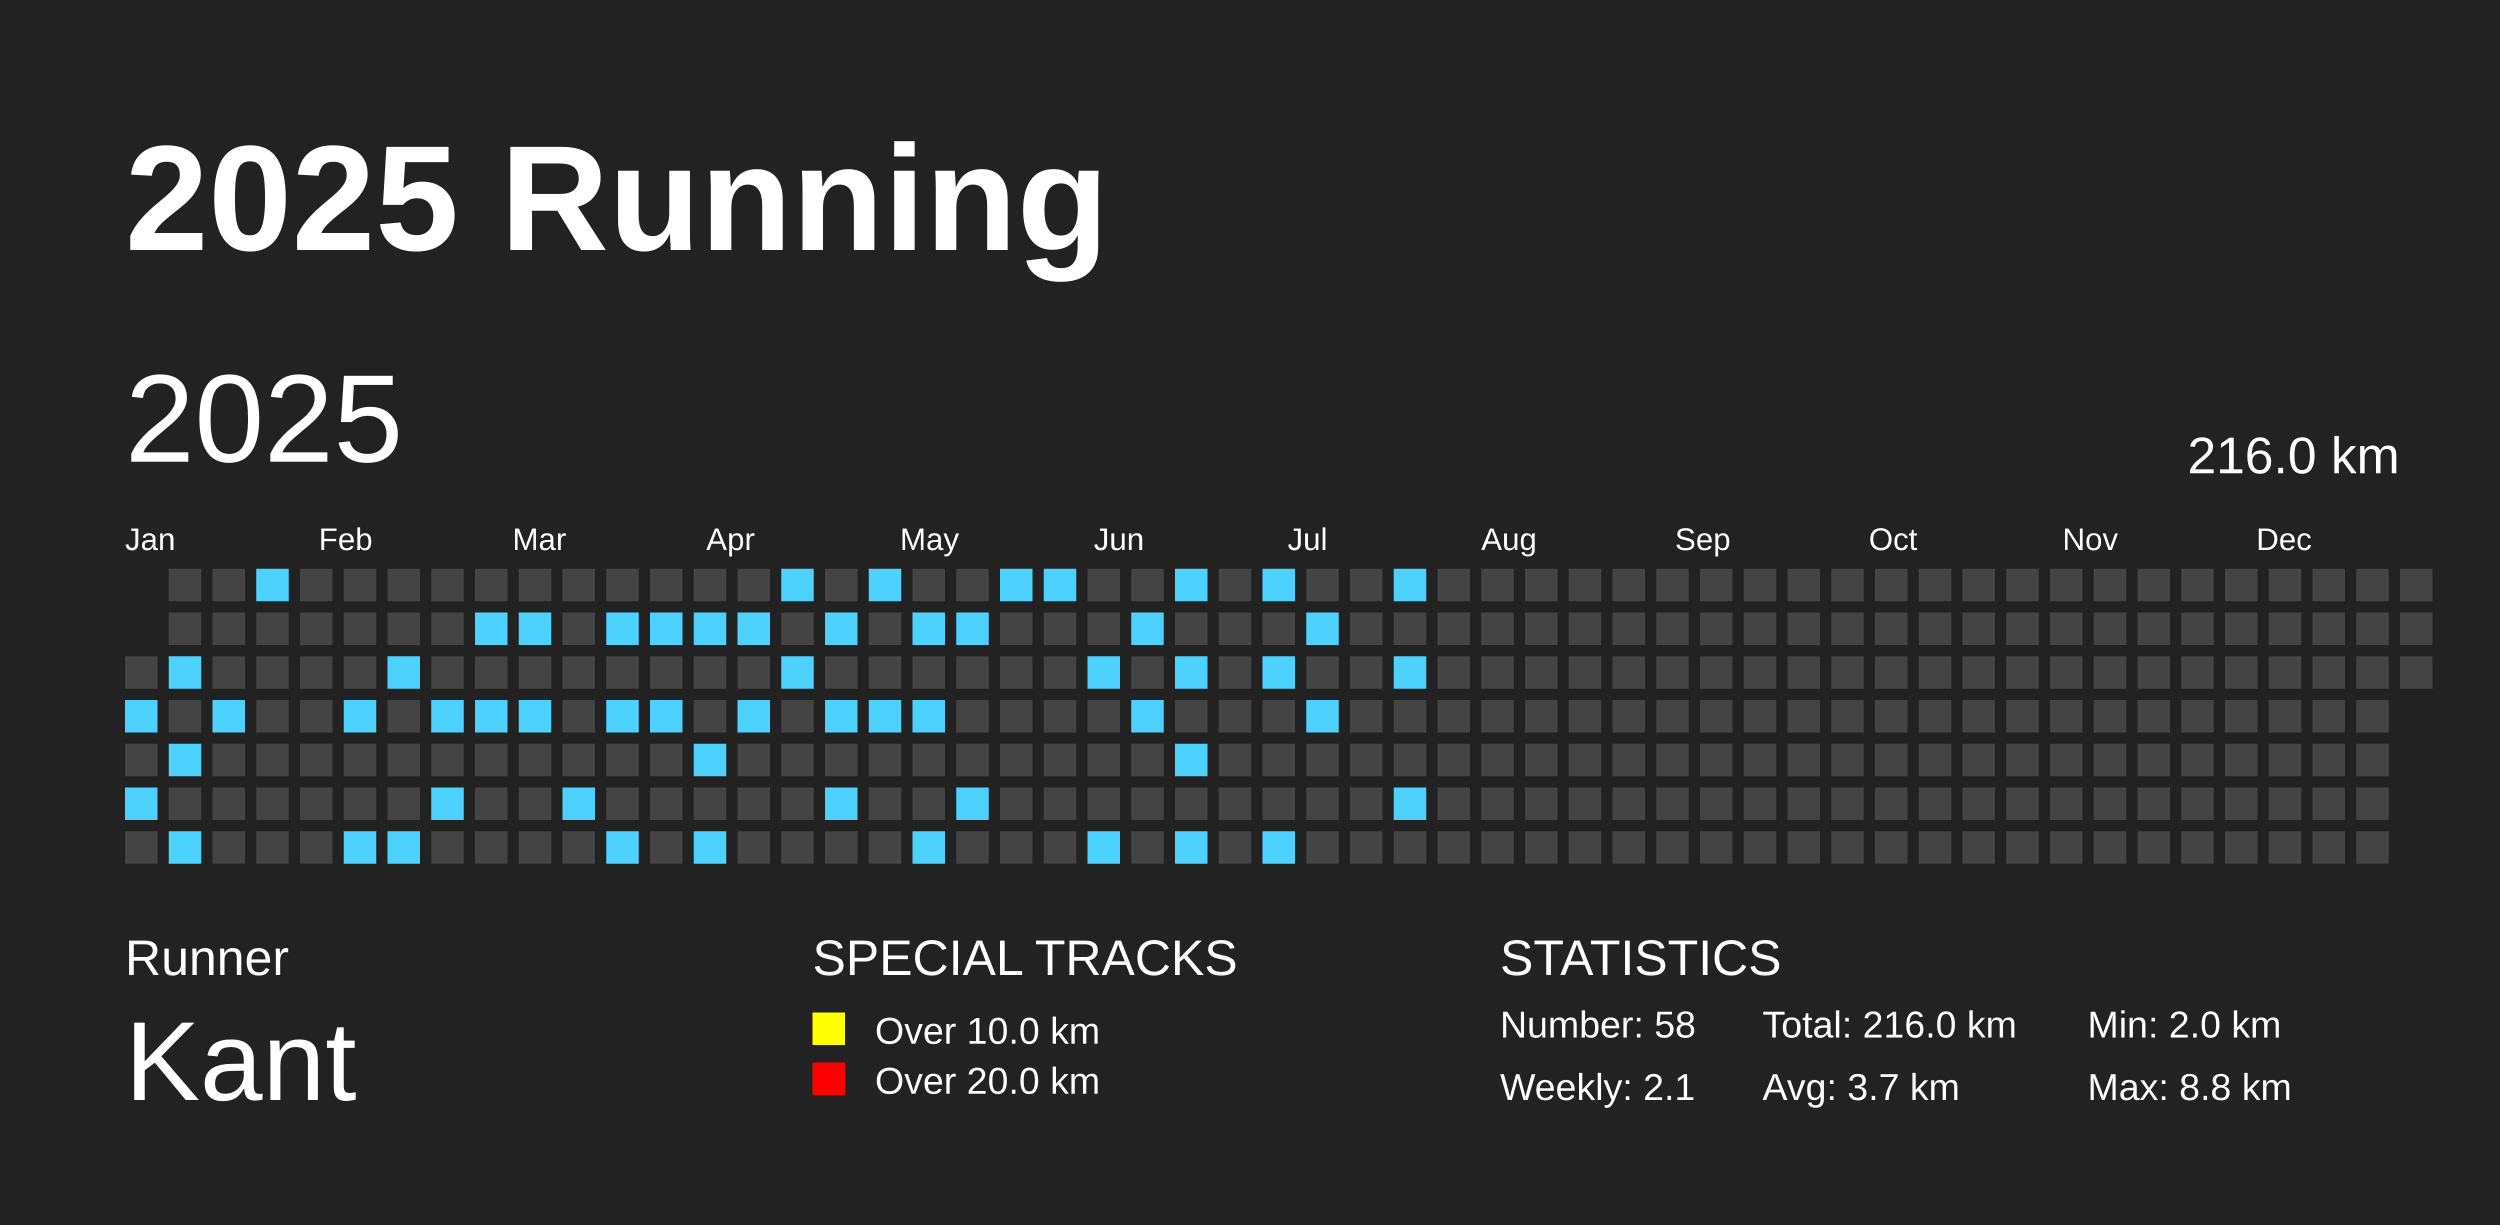
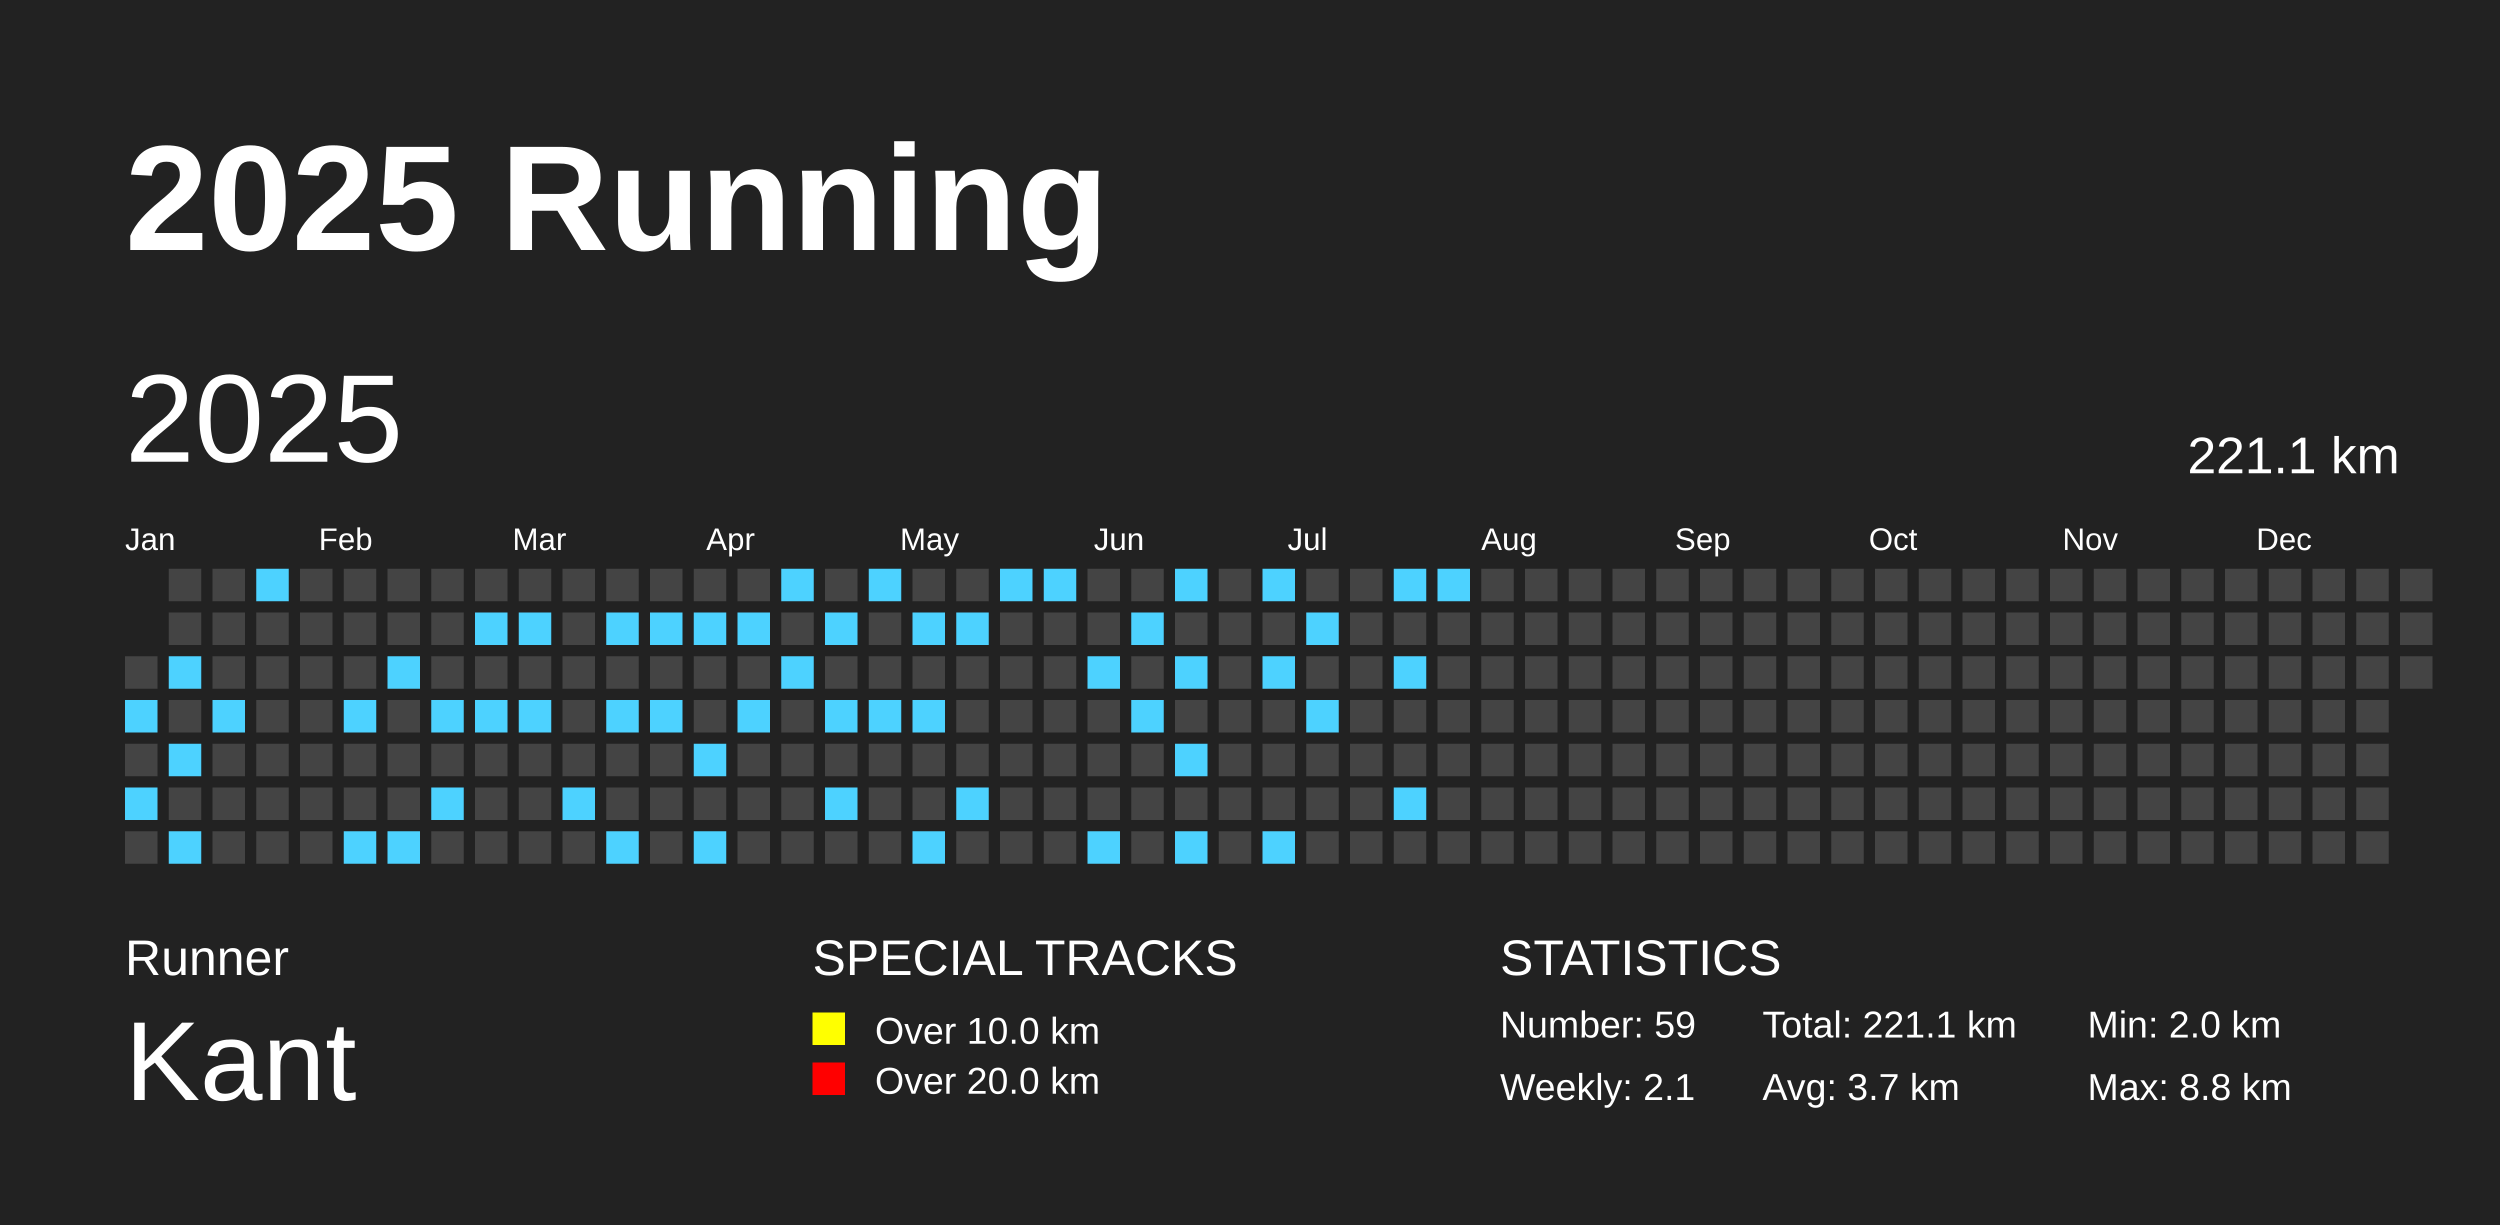
<svg xmlns="http://www.w3.org/2000/svg" baseProfile="full" height="98mm" version="1.1" viewBox="0,0,200,98" width="200mm">
  <defs />
  <rect fill="#222222" height="98" width="200" x="0" y="0" />
  <text fill="#FFFFFF" style="font-size:12px; font-family:Arial; font-weight:bold;" x="10" y="20">2025 Running</text>
  <text fill="#FFFFFF" style="font-size:4px; font-family:Arial" x="10" y="78">Runner</text>
  <text fill="#FFFFFF" style="font-size:9px; font-family:Arial" x="10" y="88">Kant</text>
  <text fill="#FFFFFF" style="font-size:4px; font-family:Arial" x="65" y="78">SPECIAL TRACKS</text>
  <rect fill="yellow" height="2.6" width="2.6" x="65" y="81" />
  <text fill="#FFFFFF" style="font-size:3px; font-family:Arial" x="70" y="83.5">Over 10.0 km</text>
  <rect fill="red" height="2.6" width="2.6" x="65" y="85" />
  <text fill="#FFFFFF" style="font-size:3px; font-family:Arial" x="70" y="87.5">Over 20.0 km</text>
  <text fill="#FFFFFF" style="font-size:4px; font-family:Arial" x="120" y="78">STATISTICS</text>
-   <text fill="#FFFFFF" style="font-size:3px; font-family:Arial" x="120" y="83">Number: 58</text>
+   <text fill="#FFFFFF" style="font-size:3px; font-family:Arial" x="120" y="83">Number: 59</text>
  <text fill="#FFFFFF" style="font-size:3px; font-family:Arial" x="120" y="88">Weekly: 2.1</text>
-   <text fill="#FFFFFF" style="font-size:3px; font-family:Arial" x="141" y="83">Total: 216.0 km</text>
+   <text fill="#FFFFFF" style="font-size:3px; font-family:Arial" x="141" y="83">Total: 221.1 km</text>
  <text fill="#FFFFFF" style="font-size:3px; font-family:Arial" x="141" y="88">Avg: 3.7 km</text>
  <text fill="#FFFFFF" style="font-size:3px; font-family:Arial" x="167" y="83">Min: 2.0 km</text>
  <text fill="#FFFFFF" style="font-size:3px; font-family:Arial" x="167" y="88">Max: 8.8 km</text>
  <text dominant-baseline="hanging" fill="#FFFFFF" style="font-size:10.0px; font-family:Arial;" x="10" y="30">2025</text>
-   <text dominant-baseline="hanging" fill="#FFFFFF" style="font-size:4.125px; font-family:Arial;" x="175" y="35">216.0 km</text>
+   <text dominant-baseline="hanging" fill="#FFFFFF" style="font-size:4.125px; font-family:Arial;" x="175" y="35">221.1 km</text>
  <text fill="#FFFFFF" style="font-size:2.5px; font-family:Arial" x="10.0" y="44">Jan</text>
  <text fill="#FFFFFF" style="font-size:2.5px; font-family:Arial" x="25.5" y="44">Feb</text>
  <text fill="#FFFFFF" style="font-size:2.5px; font-family:Arial" x="41.0" y="44">Mar</text>
  <text fill="#FFFFFF" style="font-size:2.5px; font-family:Arial" x="56.5" y="44">Apr</text>
  <text fill="#FFFFFF" style="font-size:2.5px; font-family:Arial" x="72.0" y="44">May</text>
  <text fill="#FFFFFF" style="font-size:2.5px; font-family:Arial" x="87.5" y="44">Jun</text>
  <text fill="#FFFFFF" style="font-size:2.5px; font-family:Arial" x="103.0" y="44">Jul</text>
  <text fill="#FFFFFF" style="font-size:2.5px; font-family:Arial" x="118.5" y="44">Aug</text>
  <text fill="#FFFFFF" style="font-size:2.5px; font-family:Arial" x="134.0" y="44">Sep</text>
  <text fill="#FFFFFF" style="font-size:2.5px; font-family:Arial" x="149.5" y="44">Oct</text>
  <text fill="#FFFFFF" style="font-size:2.5px; font-family:Arial" x="165.0" y="44">Nov</text>
  <text fill="#FFFFFF" style="font-size:2.5px; font-family:Arial" x="180.5" y="44">Dec</text>
  <rect fill="#444444" height="2.6" width="2.6" x="10.0" y="52.5" />
  <rect fill="#4DD2FF" height="2.6" width="2.6" x="10.0" y="56.0" />
  <rect fill="#444444" height="2.6" width="2.6" x="10.0" y="59.5" />
  <rect fill="#4DD2FF" height="2.6" width="2.6" x="10.0" y="63.0" />
  <rect fill="#444444" height="2.6" width="2.6" x="10.0" y="66.5" />
  <rect fill="#444444" height="2.6" width="2.6" x="13.5" y="45.5" />
  <rect fill="#444444" height="2.6" width="2.6" x="13.5" y="49.0" />
  <rect fill="#4DD2FF" height="2.6" width="2.6" x="13.5" y="52.5" />
  <rect fill="#444444" height="2.6" width="2.6" x="13.5" y="56.0" />
  <rect fill="#4DD2FF" height="2.6" width="2.6" x="13.5" y="59.5" />
  <rect fill="#444444" height="2.6" width="2.6" x="13.5" y="63.0" />
  <rect fill="#4DD2FF" height="2.6" width="2.6" x="13.5" y="66.5" />
  <rect fill="#444444" height="2.6" width="2.6" x="17.0" y="45.5" />
  <rect fill="#444444" height="2.6" width="2.6" x="17.0" y="49.0" />
  <rect fill="#444444" height="2.6" width="2.6" x="17.0" y="52.5" />
  <rect fill="#4DD2FF" height="2.6" width="2.6" x="17.0" y="56.0" />
  <rect fill="#444444" height="2.6" width="2.6" x="17.0" y="59.5" />
  <rect fill="#444444" height="2.6" width="2.6" x="17.0" y="63.0" />
  <rect fill="#444444" height="2.6" width="2.6" x="17.0" y="66.5" />
  <rect fill="#4DD2FF" height="2.6" width="2.6" x="20.5" y="45.5" />
  <rect fill="#444444" height="2.6" width="2.6" x="20.5" y="49.0" />
  <rect fill="#444444" height="2.6" width="2.6" x="20.5" y="52.5" />
  <rect fill="#444444" height="2.6" width="2.6" x="20.5" y="56.0" />
  <rect fill="#444444" height="2.6" width="2.6" x="20.5" y="59.5" />
  <rect fill="#444444" height="2.6" width="2.6" x="20.5" y="63.0" />
  <rect fill="#444444" height="2.6" width="2.6" x="20.5" y="66.5" />
  <rect fill="#444444" height="2.6" width="2.6" x="24.0" y="45.5" />
  <rect fill="#444444" height="2.6" width="2.6" x="24.0" y="49.0" />
  <rect fill="#444444" height="2.6" width="2.6" x="24.0" y="52.5" />
  <rect fill="#444444" height="2.6" width="2.6" x="24.0" y="56.0" />
  <rect fill="#444444" height="2.6" width="2.6" x="24.0" y="59.5" />
  <rect fill="#444444" height="2.6" width="2.6" x="24.0" y="63.0" />
  <rect fill="#444444" height="2.6" width="2.6" x="24.0" y="66.5" />
  <rect fill="#444444" height="2.6" width="2.6" x="27.5" y="45.5" />
  <rect fill="#444444" height="2.6" width="2.6" x="27.5" y="49.0" />
  <rect fill="#444444" height="2.6" width="2.6" x="27.5" y="52.5" />
  <rect fill="#4DD2FF" height="2.6" width="2.6" x="27.5" y="56.0" />
  <rect fill="#444444" height="2.6" width="2.6" x="27.5" y="59.5" />
  <rect fill="#444444" height="2.6" width="2.6" x="27.5" y="63.0" />
  <rect fill="#4DD2FF" height="2.6" width="2.6" x="27.5" y="66.5" />
  <rect fill="#444444" height="2.6" width="2.6" x="31.0" y="45.5" />
  <rect fill="#444444" height="2.6" width="2.6" x="31.0" y="49.0" />
  <rect fill="#4DD2FF" height="2.6" width="2.6" x="31.0" y="52.5" />
  <rect fill="#444444" height="2.6" width="2.6" x="31.0" y="56.0" />
  <rect fill="#444444" height="2.6" width="2.6" x="31.0" y="59.5" />
  <rect fill="#444444" height="2.6" width="2.6" x="31.0" y="63.0" />
  <rect fill="#4DD2FF" height="2.6" width="2.6" x="31.0" y="66.5" />
  <rect fill="#444444" height="2.6" width="2.6" x="34.5" y="45.5" />
  <rect fill="#444444" height="2.6" width="2.6" x="34.5" y="49.0" />
  <rect fill="#444444" height="2.6" width="2.6" x="34.5" y="52.5" />
  <rect fill="#4DD2FF" height="2.6" width="2.6" x="34.5" y="56.0" />
  <rect fill="#444444" height="2.6" width="2.6" x="34.5" y="59.5" />
  <rect fill="#4DD2FF" height="2.6" width="2.6" x="34.5" y="63.0" />
  <rect fill="#444444" height="2.6" width="2.6" x="34.5" y="66.5" />
  <rect fill="#444444" height="2.6" width="2.6" x="38.0" y="45.5" />
  <rect fill="#4DD2FF" height="2.6" width="2.6" x="38.0" y="49.0" />
  <rect fill="#444444" height="2.6" width="2.6" x="38.0" y="52.5" />
  <rect fill="#4DD2FF" height="2.6" width="2.6" x="38.0" y="56.0" />
  <rect fill="#444444" height="2.6" width="2.6" x="38.0" y="59.5" />
  <rect fill="#444444" height="2.6" width="2.6" x="38.0" y="63.0" />
  <rect fill="#444444" height="2.6" width="2.6" x="38.0" y="66.5" />
  <rect fill="#444444" height="2.6" width="2.6" x="41.5" y="45.5" />
  <rect fill="#4DD2FF" height="2.6" width="2.6" x="41.5" y="49.0" />
  <rect fill="#444444" height="2.6" width="2.6" x="41.5" y="52.5" />
  <rect fill="#4DD2FF" height="2.6" width="2.6" x="41.5" y="56.0" />
  <rect fill="#444444" height="2.6" width="2.6" x="41.5" y="59.5" />
  <rect fill="#444444" height="2.6" width="2.6" x="41.5" y="63.0" />
  <rect fill="#444444" height="2.6" width="2.6" x="41.5" y="66.5" />
  <rect fill="#444444" height="2.6" width="2.6" x="45.0" y="45.5" />
  <rect fill="#444444" height="2.6" width="2.6" x="45.0" y="49.0" />
  <rect fill="#444444" height="2.6" width="2.6" x="45.0" y="52.5" />
  <rect fill="#444444" height="2.6" width="2.6" x="45.0" y="56.0" />
  <rect fill="#444444" height="2.6" width="2.6" x="45.0" y="59.5" />
  <rect fill="#4DD2FF" height="2.6" width="2.6" x="45.0" y="63.0" />
  <rect fill="#444444" height="2.6" width="2.6" x="45.0" y="66.5" />
  <rect fill="#444444" height="2.6" width="2.6" x="48.5" y="45.5" />
  <rect fill="#4DD2FF" height="2.6" width="2.6" x="48.5" y="49.0" />
  <rect fill="#444444" height="2.6" width="2.6" x="48.5" y="52.5" />
  <rect fill="#4DD2FF" height="2.6" width="2.6" x="48.5" y="56.0" />
  <rect fill="#444444" height="2.6" width="2.6" x="48.5" y="59.5" />
  <rect fill="#444444" height="2.6" width="2.6" x="48.5" y="63.0" />
  <rect fill="#4DD2FF" height="2.6" width="2.6" x="48.5" y="66.5" />
  <rect fill="#444444" height="2.6" width="2.6" x="52.0" y="45.5" />
  <rect fill="#4DD2FF" height="2.6" width="2.6" x="52.0" y="49.0" />
  <rect fill="#444444" height="2.6" width="2.6" x="52.0" y="52.5" />
  <rect fill="#4DD2FF" height="2.6" width="2.6" x="52.0" y="56.0" />
  <rect fill="#444444" height="2.6" width="2.6" x="52.0" y="59.5" />
  <rect fill="#444444" height="2.6" width="2.6" x="52.0" y="63.0" />
  <rect fill="#444444" height="2.6" width="2.6" x="52.0" y="66.5" />
  <rect fill="#444444" height="2.6" width="2.6" x="55.5" y="45.5" />
  <rect fill="#4DD2FF" height="2.6" width="2.6" x="55.5" y="49.0" />
  <rect fill="#444444" height="2.6" width="2.6" x="55.5" y="52.5" />
  <rect fill="#444444" height="2.6" width="2.6" x="55.5" y="56.0" />
  <rect fill="#4DD2FF" height="2.6" width="2.6" x="55.5" y="59.5" />
  <rect fill="#444444" height="2.6" width="2.6" x="55.5" y="63.0" />
  <rect fill="#4DD2FF" height="2.6" width="2.6" x="55.5" y="66.5" />
  <rect fill="#444444" height="2.6" width="2.6" x="59.0" y="45.5" />
  <rect fill="#4DD2FF" height="2.6" width="2.6" x="59.0" y="49.0" />
  <rect fill="#444444" height="2.6" width="2.6" x="59.0" y="52.5" />
  <rect fill="#4DD2FF" height="2.6" width="2.6" x="59.0" y="56.0" />
  <rect fill="#444444" height="2.6" width="2.6" x="59.0" y="59.5" />
  <rect fill="#444444" height="2.6" width="2.6" x="59.0" y="63.0" />
  <rect fill="#444444" height="2.6" width="2.6" x="59.0" y="66.5" />
  <rect fill="#4DD2FF" height="2.6" width="2.6" x="62.5" y="45.5" />
  <rect fill="#444444" height="2.6" width="2.6" x="62.5" y="49.0" />
  <rect fill="#4DD2FF" height="2.6" width="2.6" x="62.5" y="52.5" />
  <rect fill="#444444" height="2.6" width="2.6" x="62.5" y="56.0" />
  <rect fill="#444444" height="2.6" width="2.6" x="62.5" y="59.5" />
  <rect fill="#444444" height="2.6" width="2.6" x="62.5" y="63.0" />
  <rect fill="#444444" height="2.6" width="2.6" x="62.5" y="66.5" />
  <rect fill="#444444" height="2.6" width="2.6" x="66.0" y="45.5" />
  <rect fill="#4DD2FF" height="2.6" width="2.6" x="66.0" y="49.0" />
  <rect fill="#444444" height="2.6" width="2.6" x="66.0" y="52.5" />
  <rect fill="#4DD2FF" height="2.6" width="2.6" x="66.0" y="56.0" />
  <rect fill="#444444" height="2.6" width="2.6" x="66.0" y="59.5" />
  <rect fill="#4DD2FF" height="2.6" width="2.6" x="66.0" y="63.0" />
  <rect fill="#444444" height="2.6" width="2.6" x="66.0" y="66.5" />
  <rect fill="#4DD2FF" height="2.6" width="2.6" x="69.5" y="45.5" />
  <rect fill="#444444" height="2.6" width="2.6" x="69.5" y="49.0" />
  <rect fill="#444444" height="2.6" width="2.6" x="69.5" y="52.5" />
  <rect fill="#4DD2FF" height="2.6" width="2.6" x="69.5" y="56.0" />
  <rect fill="#444444" height="2.6" width="2.6" x="69.5" y="59.5" />
  <rect fill="#444444" height="2.6" width="2.6" x="69.5" y="63.0" />
  <rect fill="#444444" height="2.6" width="2.6" x="69.5" y="66.5" />
  <rect fill="#444444" height="2.6" width="2.6" x="73.0" y="45.5" />
  <rect fill="#4DD2FF" height="2.6" width="2.6" x="73.0" y="49.0" />
  <rect fill="#444444" height="2.6" width="2.6" x="73.0" y="52.5" />
  <rect fill="#4DD2FF" height="2.6" width="2.6" x="73.0" y="56.0" />
  <rect fill="#444444" height="2.6" width="2.6" x="73.0" y="59.5" />
  <rect fill="#444444" height="2.6" width="2.6" x="73.0" y="63.0" />
  <rect fill="#4DD2FF" height="2.6" width="2.6" x="73.0" y="66.5" />
  <rect fill="#444444" height="2.6" width="2.6" x="76.5" y="45.5" />
  <rect fill="#4DD2FF" height="2.6" width="2.6" x="76.5" y="49.0" />
  <rect fill="#444444" height="2.6" width="2.6" x="76.5" y="52.5" />
  <rect fill="#444444" height="2.6" width="2.6" x="76.5" y="56.0" />
  <rect fill="#444444" height="2.6" width="2.6" x="76.5" y="59.5" />
  <rect fill="#4DD2FF" height="2.6" width="2.6" x="76.5" y="63.0" />
  <rect fill="#444444" height="2.6" width="2.6" x="76.5" y="66.5" />
  <rect fill="#4DD2FF" height="2.6" width="2.6" x="80.0" y="45.5" />
  <rect fill="#444444" height="2.6" width="2.6" x="80.0" y="49.0" />
  <rect fill="#444444" height="2.6" width="2.6" x="80.0" y="52.5" />
  <rect fill="#444444" height="2.6" width="2.6" x="80.0" y="56.0" />
  <rect fill="#444444" height="2.6" width="2.6" x="80.0" y="59.5" />
  <rect fill="#444444" height="2.6" width="2.6" x="80.0" y="63.0" />
  <rect fill="#444444" height="2.6" width="2.6" x="80.0" y="66.5" />
  <rect fill="#4DD2FF" height="2.6" width="2.6" x="83.5" y="45.5" />
  <rect fill="#444444" height="2.6" width="2.6" x="83.5" y="49.0" />
  <rect fill="#444444" height="2.6" width="2.6" x="83.5" y="52.5" />
  <rect fill="#444444" height="2.6" width="2.6" x="83.5" y="56.0" />
  <rect fill="#444444" height="2.6" width="2.6" x="83.5" y="59.5" />
  <rect fill="#444444" height="2.6" width="2.6" x="83.5" y="63.0" />
  <rect fill="#444444" height="2.6" width="2.6" x="83.5" y="66.5" />
  <rect fill="#444444" height="2.6" width="2.6" x="87.0" y="45.5" />
  <rect fill="#444444" height="2.6" width="2.6" x="87.0" y="49.0" />
  <rect fill="#4DD2FF" height="2.6" width="2.6" x="87.0" y="52.5" />
  <rect fill="#444444" height="2.6" width="2.6" x="87.0" y="56.0" />
  <rect fill="#444444" height="2.6" width="2.6" x="87.0" y="59.5" />
  <rect fill="#444444" height="2.6" width="2.6" x="87.0" y="63.0" />
  <rect fill="#4DD2FF" height="2.6" width="2.6" x="87.0" y="66.5" />
  <rect fill="#444444" height="2.6" width="2.6" x="90.5" y="45.5" />
  <rect fill="#4DD2FF" height="2.6" width="2.6" x="90.5" y="49.0" />
  <rect fill="#444444" height="2.6" width="2.6" x="90.5" y="52.5" />
  <rect fill="#4DD2FF" height="2.6" width="2.6" x="90.5" y="56.0" />
  <rect fill="#444444" height="2.6" width="2.6" x="90.5" y="59.5" />
  <rect fill="#444444" height="2.6" width="2.6" x="90.5" y="63.0" />
  <rect fill="#444444" height="2.6" width="2.6" x="90.5" y="66.5" />
  <rect fill="#4DD2FF" height="2.6" width="2.6" x="94.0" y="45.5" />
  <rect fill="#444444" height="2.6" width="2.6" x="94.0" y="49.0" />
  <rect fill="#4DD2FF" height="2.6" width="2.6" x="94.0" y="52.5" />
  <rect fill="#444444" height="2.6" width="2.6" x="94.0" y="56.0" />
  <rect fill="#4DD2FF" height="2.6" width="2.6" x="94.0" y="59.5" />
  <rect fill="#444444" height="2.6" width="2.6" x="94.0" y="63.0" />
  <rect fill="#4DD2FF" height="2.6" width="2.6" x="94.0" y="66.5" />
  <rect fill="#444444" height="2.6" width="2.6" x="97.5" y="45.5" />
  <rect fill="#444444" height="2.6" width="2.6" x="97.5" y="49.0" />
  <rect fill="#444444" height="2.6" width="2.6" x="97.5" y="52.5" />
  <rect fill="#444444" height="2.6" width="2.6" x="97.5" y="56.0" />
  <rect fill="#444444" height="2.6" width="2.6" x="97.5" y="59.5" />
  <rect fill="#444444" height="2.6" width="2.6" x="97.5" y="63.0" />
  <rect fill="#444444" height="2.6" width="2.6" x="97.5" y="66.5" />
  <rect fill="#4DD2FF" height="2.6" width="2.6" x="101.0" y="45.5" />
  <rect fill="#444444" height="2.6" width="2.6" x="101.0" y="49.0" />
  <rect fill="#4DD2FF" height="2.6" width="2.6" x="101.0" y="52.5" />
  <rect fill="#444444" height="2.6" width="2.6" x="101.0" y="56.0" />
  <rect fill="#444444" height="2.6" width="2.6" x="101.0" y="59.5" />
  <rect fill="#444444" height="2.6" width="2.6" x="101.0" y="63.0" />
  <rect fill="#4DD2FF" height="2.6" width="2.6" x="101.0" y="66.5" />
  <rect fill="#444444" height="2.6" width="2.6" x="104.5" y="45.5" />
  <rect fill="#4DD2FF" height="2.6" width="2.6" x="104.5" y="49.0" />
  <rect fill="#444444" height="2.6" width="2.6" x="104.5" y="52.5" />
  <rect fill="#4DD2FF" height="2.6" width="2.6" x="104.5" y="56.0" />
  <rect fill="#444444" height="2.6" width="2.6" x="104.5" y="59.5" />
  <rect fill="#444444" height="2.6" width="2.6" x="104.5" y="63.0" />
  <rect fill="#444444" height="2.6" width="2.6" x="104.5" y="66.5" />
  <rect fill="#444444" height="2.6" width="2.6" x="108.0" y="45.5" />
  <rect fill="#444444" height="2.6" width="2.6" x="108.0" y="49.0" />
  <rect fill="#444444" height="2.6" width="2.6" x="108.0" y="52.5" />
  <rect fill="#444444" height="2.6" width="2.6" x="108.0" y="56.0" />
  <rect fill="#444444" height="2.6" width="2.6" x="108.0" y="59.5" />
  <rect fill="#444444" height="2.6" width="2.6" x="108.0" y="63.0" />
  <rect fill="#444444" height="2.6" width="2.6" x="108.0" y="66.5" />
  <rect fill="#4DD2FF" height="2.6" width="2.6" x="111.5" y="45.5" />
  <rect fill="#444444" height="2.6" width="2.6" x="111.5" y="49.0" />
  <rect fill="#4DD2FF" height="2.6" width="2.6" x="111.5" y="52.5" />
  <rect fill="#444444" height="2.6" width="2.6" x="111.5" y="56.0" />
  <rect fill="#444444" height="2.6" width="2.6" x="111.5" y="59.5" />
  <rect fill="#4DD2FF" height="2.6" width="2.6" x="111.5" y="63.0" />
  <rect fill="#444444" height="2.6" width="2.6" x="111.5" y="66.5" />
-   <rect fill="#444444" height="2.6" width="2.6" x="115.0" y="45.5" />
+   <rect fill="#4DD2FF" height="2.6" width="2.6" x="115.0" y="45.5" />
  <rect fill="#444444" height="2.6" width="2.6" x="115.0" y="49.0" />
  <rect fill="#444444" height="2.6" width="2.6" x="115.0" y="52.5" />
  <rect fill="#444444" height="2.6" width="2.6" x="115.0" y="56.0" />
  <rect fill="#444444" height="2.6" width="2.6" x="115.0" y="59.5" />
  <rect fill="#444444" height="2.6" width="2.6" x="115.0" y="63.0" />
  <rect fill="#444444" height="2.6" width="2.6" x="115.0" y="66.5" />
  <rect fill="#444444" height="2.6" width="2.6" x="118.5" y="45.5" />
  <rect fill="#444444" height="2.6" width="2.6" x="118.5" y="49.0" />
  <rect fill="#444444" height="2.6" width="2.6" x="118.5" y="52.5" />
  <rect fill="#444444" height="2.6" width="2.6" x="118.5" y="56.0" />
  <rect fill="#444444" height="2.6" width="2.6" x="118.5" y="59.5" />
  <rect fill="#444444" height="2.6" width="2.6" x="118.5" y="63.0" />
  <rect fill="#444444" height="2.6" width="2.6" x="118.5" y="66.5" />
  <rect fill="#444444" height="2.6" width="2.6" x="122.0" y="45.5" />
  <rect fill="#444444" height="2.6" width="2.6" x="122.0" y="49.0" />
  <rect fill="#444444" height="2.6" width="2.6" x="122.0" y="52.5" />
  <rect fill="#444444" height="2.6" width="2.6" x="122.0" y="56.0" />
  <rect fill="#444444" height="2.6" width="2.6" x="122.0" y="59.5" />
  <rect fill="#444444" height="2.6" width="2.6" x="122.0" y="63.0" />
  <rect fill="#444444" height="2.6" width="2.6" x="122.0" y="66.5" />
  <rect fill="#444444" height="2.6" width="2.6" x="125.5" y="45.5" />
  <rect fill="#444444" height="2.6" width="2.6" x="125.5" y="49.0" />
  <rect fill="#444444" height="2.6" width="2.6" x="125.5" y="52.5" />
  <rect fill="#444444" height="2.6" width="2.6" x="125.5" y="56.0" />
  <rect fill="#444444" height="2.6" width="2.6" x="125.5" y="59.5" />
  <rect fill="#444444" height="2.6" width="2.6" x="125.5" y="63.0" />
  <rect fill="#444444" height="2.6" width="2.6" x="125.5" y="66.5" />
  <rect fill="#444444" height="2.6" width="2.6" x="129.0" y="45.5" />
  <rect fill="#444444" height="2.6" width="2.6" x="129.0" y="49.0" />
  <rect fill="#444444" height="2.6" width="2.6" x="129.0" y="52.5" />
  <rect fill="#444444" height="2.6" width="2.6" x="129.0" y="56.0" />
  <rect fill="#444444" height="2.6" width="2.6" x="129.0" y="59.5" />
  <rect fill="#444444" height="2.6" width="2.6" x="129.0" y="63.0" />
  <rect fill="#444444" height="2.6" width="2.6" x="129.0" y="66.5" />
  <rect fill="#444444" height="2.6" width="2.6" x="132.5" y="45.5" />
  <rect fill="#444444" height="2.6" width="2.6" x="132.5" y="49.0" />
  <rect fill="#444444" height="2.6" width="2.6" x="132.5" y="52.5" />
  <rect fill="#444444" height="2.6" width="2.6" x="132.5" y="56.0" />
  <rect fill="#444444" height="2.6" width="2.6" x="132.5" y="59.5" />
  <rect fill="#444444" height="2.6" width="2.6" x="132.5" y="63.0" />
  <rect fill="#444444" height="2.6" width="2.6" x="132.5" y="66.5" />
  <rect fill="#444444" height="2.6" width="2.6" x="136.0" y="45.5" />
  <rect fill="#444444" height="2.6" width="2.6" x="136.0" y="49.0" />
  <rect fill="#444444" height="2.6" width="2.6" x="136.0" y="52.5" />
  <rect fill="#444444" height="2.6" width="2.6" x="136.0" y="56.0" />
  <rect fill="#444444" height="2.6" width="2.6" x="136.0" y="59.5" />
  <rect fill="#444444" height="2.6" width="2.6" x="136.0" y="63.0" />
  <rect fill="#444444" height="2.6" width="2.6" x="136.0" y="66.5" />
  <rect fill="#444444" height="2.6" width="2.6" x="139.5" y="45.5" />
  <rect fill="#444444" height="2.6" width="2.6" x="139.5" y="49.0" />
  <rect fill="#444444" height="2.6" width="2.6" x="139.5" y="52.5" />
  <rect fill="#444444" height="2.6" width="2.6" x="139.5" y="56.0" />
  <rect fill="#444444" height="2.6" width="2.6" x="139.5" y="59.5" />
  <rect fill="#444444" height="2.6" width="2.6" x="139.5" y="63.0" />
  <rect fill="#444444" height="2.6" width="2.6" x="139.5" y="66.5" />
  <rect fill="#444444" height="2.6" width="2.6" x="143.0" y="45.5" />
  <rect fill="#444444" height="2.6" width="2.6" x="143.0" y="49.0" />
  <rect fill="#444444" height="2.6" width="2.6" x="143.0" y="52.5" />
  <rect fill="#444444" height="2.6" width="2.6" x="143.0" y="56.0" />
  <rect fill="#444444" height="2.6" width="2.6" x="143.0" y="59.5" />
  <rect fill="#444444" height="2.6" width="2.6" x="143.0" y="63.0" />
  <rect fill="#444444" height="2.6" width="2.6" x="143.0" y="66.5" />
  <rect fill="#444444" height="2.6" width="2.6" x="146.5" y="45.5" />
  <rect fill="#444444" height="2.6" width="2.6" x="146.5" y="49.0" />
  <rect fill="#444444" height="2.6" width="2.6" x="146.5" y="52.5" />
  <rect fill="#444444" height="2.6" width="2.6" x="146.5" y="56.0" />
  <rect fill="#444444" height="2.6" width="2.6" x="146.5" y="59.5" />
  <rect fill="#444444" height="2.6" width="2.6" x="146.5" y="63.0" />
  <rect fill="#444444" height="2.6" width="2.6" x="146.5" y="66.5" />
  <rect fill="#444444" height="2.6" width="2.6" x="150.0" y="45.5" />
  <rect fill="#444444" height="2.6" width="2.6" x="150.0" y="49.0" />
  <rect fill="#444444" height="2.6" width="2.6" x="150.0" y="52.5" />
  <rect fill="#444444" height="2.6" width="2.6" x="150.0" y="56.0" />
  <rect fill="#444444" height="2.6" width="2.6" x="150.0" y="59.5" />
  <rect fill="#444444" height="2.6" width="2.6" x="150.0" y="63.0" />
  <rect fill="#444444" height="2.6" width="2.6" x="150.0" y="66.5" />
  <rect fill="#444444" height="2.6" width="2.6" x="153.5" y="45.5" />
  <rect fill="#444444" height="2.6" width="2.6" x="153.5" y="49.0" />
  <rect fill="#444444" height="2.6" width="2.6" x="153.5" y="52.5" />
  <rect fill="#444444" height="2.6" width="2.6" x="153.5" y="56.0" />
  <rect fill="#444444" height="2.6" width="2.6" x="153.5" y="59.5" />
  <rect fill="#444444" height="2.6" width="2.6" x="153.5" y="63.0" />
  <rect fill="#444444" height="2.6" width="2.6" x="153.5" y="66.5" />
  <rect fill="#444444" height="2.6" width="2.6" x="157.0" y="45.5" />
  <rect fill="#444444" height="2.6" width="2.6" x="157.0" y="49.0" />
  <rect fill="#444444" height="2.6" width="2.6" x="157.0" y="52.5" />
  <rect fill="#444444" height="2.6" width="2.6" x="157.0" y="56.0" />
  <rect fill="#444444" height="2.6" width="2.6" x="157.0" y="59.5" />
  <rect fill="#444444" height="2.6" width="2.6" x="157.0" y="63.0" />
  <rect fill="#444444" height="2.6" width="2.6" x="157.0" y="66.5" />
  <rect fill="#444444" height="2.6" width="2.6" x="160.5" y="45.5" />
  <rect fill="#444444" height="2.6" width="2.6" x="160.5" y="49.0" />
  <rect fill="#444444" height="2.6" width="2.6" x="160.5" y="52.5" />
  <rect fill="#444444" height="2.6" width="2.6" x="160.5" y="56.0" />
  <rect fill="#444444" height="2.6" width="2.6" x="160.5" y="59.5" />
  <rect fill="#444444" height="2.6" width="2.6" x="160.5" y="63.0" />
  <rect fill="#444444" height="2.6" width="2.6" x="160.5" y="66.5" />
  <rect fill="#444444" height="2.6" width="2.6" x="164.0" y="45.5" />
  <rect fill="#444444" height="2.6" width="2.6" x="164.0" y="49.0" />
  <rect fill="#444444" height="2.6" width="2.6" x="164.0" y="52.5" />
  <rect fill="#444444" height="2.6" width="2.6" x="164.0" y="56.0" />
  <rect fill="#444444" height="2.6" width="2.6" x="164.0" y="59.5" />
  <rect fill="#444444" height="2.6" width="2.6" x="164.0" y="63.0" />
  <rect fill="#444444" height="2.6" width="2.6" x="164.0" y="66.5" />
  <rect fill="#444444" height="2.6" width="2.6" x="167.5" y="45.5" />
  <rect fill="#444444" height="2.6" width="2.6" x="167.5" y="49.0" />
  <rect fill="#444444" height="2.6" width="2.6" x="167.5" y="52.5" />
  <rect fill="#444444" height="2.6" width="2.6" x="167.5" y="56.0" />
  <rect fill="#444444" height="2.6" width="2.6" x="167.5" y="59.5" />
  <rect fill="#444444" height="2.6" width="2.6" x="167.5" y="63.0" />
  <rect fill="#444444" height="2.6" width="2.6" x="167.5" y="66.5" />
  <rect fill="#444444" height="2.6" width="2.6" x="171.0" y="45.5" />
  <rect fill="#444444" height="2.6" width="2.6" x="171.0" y="49.0" />
  <rect fill="#444444" height="2.6" width="2.6" x="171.0" y="52.5" />
  <rect fill="#444444" height="2.6" width="2.6" x="171.0" y="56.0" />
  <rect fill="#444444" height="2.6" width="2.6" x="171.0" y="59.5" />
  <rect fill="#444444" height="2.6" width="2.6" x="171.0" y="63.0" />
  <rect fill="#444444" height="2.6" width="2.6" x="171.0" y="66.5" />
  <rect fill="#444444" height="2.6" width="2.6" x="174.5" y="45.5" />
  <rect fill="#444444" height="2.6" width="2.6" x="174.5" y="49.0" />
  <rect fill="#444444" height="2.6" width="2.6" x="174.5" y="52.5" />
  <rect fill="#444444" height="2.6" width="2.6" x="174.5" y="56.0" />
  <rect fill="#444444" height="2.6" width="2.6" x="174.5" y="59.5" />
  <rect fill="#444444" height="2.6" width="2.6" x="174.5" y="63.0" />
  <rect fill="#444444" height="2.6" width="2.6" x="174.5" y="66.5" />
  <rect fill="#444444" height="2.6" width="2.6" x="178.0" y="45.5" />
  <rect fill="#444444" height="2.6" width="2.6" x="178.0" y="49.0" />
  <rect fill="#444444" height="2.6" width="2.6" x="178.0" y="52.5" />
  <rect fill="#444444" height="2.6" width="2.6" x="178.0" y="56.0" />
  <rect fill="#444444" height="2.6" width="2.6" x="178.0" y="59.5" />
  <rect fill="#444444" height="2.6" width="2.6" x="178.0" y="63.0" />
  <rect fill="#444444" height="2.6" width="2.6" x="178.0" y="66.5" />
  <rect fill="#444444" height="2.6" width="2.6" x="181.5" y="45.5" />
  <rect fill="#444444" height="2.6" width="2.6" x="181.5" y="49.0" />
  <rect fill="#444444" height="2.6" width="2.6" x="181.5" y="52.5" />
  <rect fill="#444444" height="2.6" width="2.6" x="181.5" y="56.0" />
  <rect fill="#444444" height="2.6" width="2.6" x="181.5" y="59.5" />
  <rect fill="#444444" height="2.6" width="2.6" x="181.5" y="63.0" />
  <rect fill="#444444" height="2.6" width="2.6" x="181.5" y="66.5" />
  <rect fill="#444444" height="2.6" width="2.6" x="185.0" y="45.5" />
  <rect fill="#444444" height="2.6" width="2.6" x="185.0" y="49.0" />
  <rect fill="#444444" height="2.6" width="2.6" x="185.0" y="52.5" />
  <rect fill="#444444" height="2.6" width="2.6" x="185.0" y="56.0" />
  <rect fill="#444444" height="2.6" width="2.6" x="185.0" y="59.5" />
  <rect fill="#444444" height="2.6" width="2.6" x="185.0" y="63.0" />
  <rect fill="#444444" height="2.6" width="2.6" x="185.0" y="66.5" />
  <rect fill="#444444" height="2.6" width="2.6" x="188.5" y="45.5" />
  <rect fill="#444444" height="2.6" width="2.6" x="188.5" y="49.0" />
  <rect fill="#444444" height="2.6" width="2.6" x="188.5" y="52.5" />
  <rect fill="#444444" height="2.6" width="2.6" x="188.5" y="56.0" />
  <rect fill="#444444" height="2.6" width="2.6" x="188.5" y="59.5" />
  <rect fill="#444444" height="2.6" width="2.6" x="188.5" y="63.0" />
  <rect fill="#444444" height="2.6" width="2.6" x="188.5" y="66.5" />
  <rect fill="#444444" height="2.6" width="2.6" x="192.0" y="45.5" />
  <rect fill="#444444" height="2.6" width="2.6" x="192.0" y="49.0" />
  <rect fill="#444444" height="2.6" width="2.6" x="192.0" y="52.5" />
</svg>
